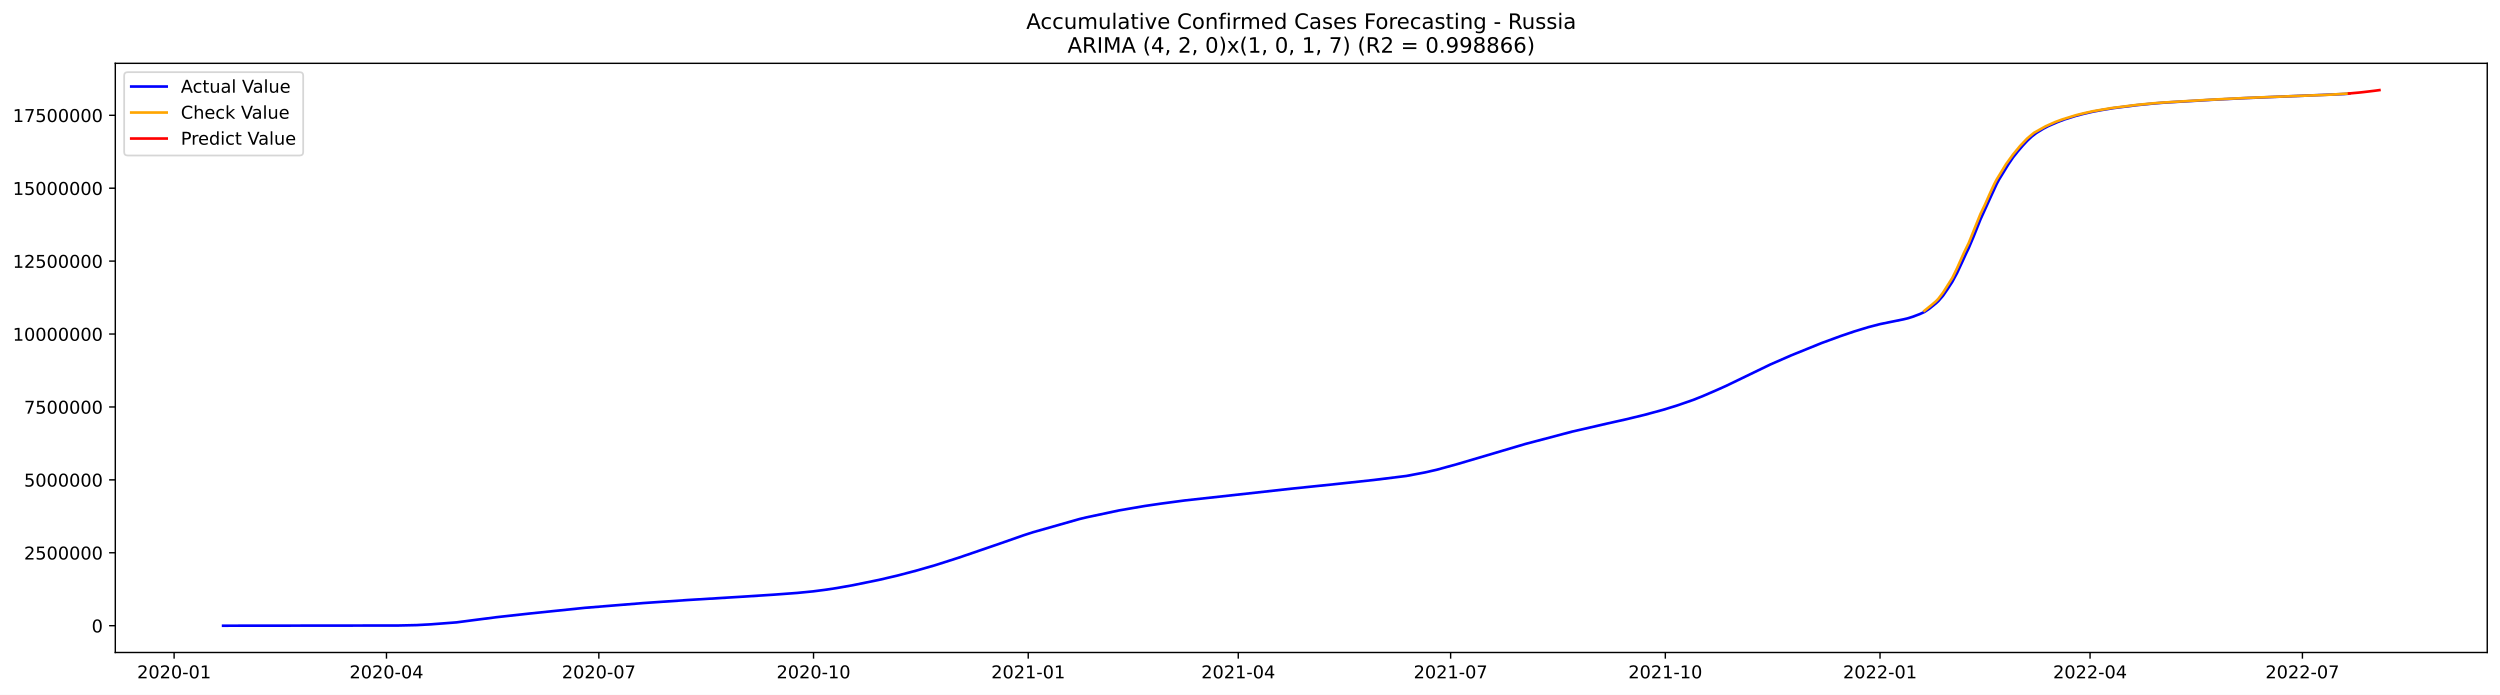
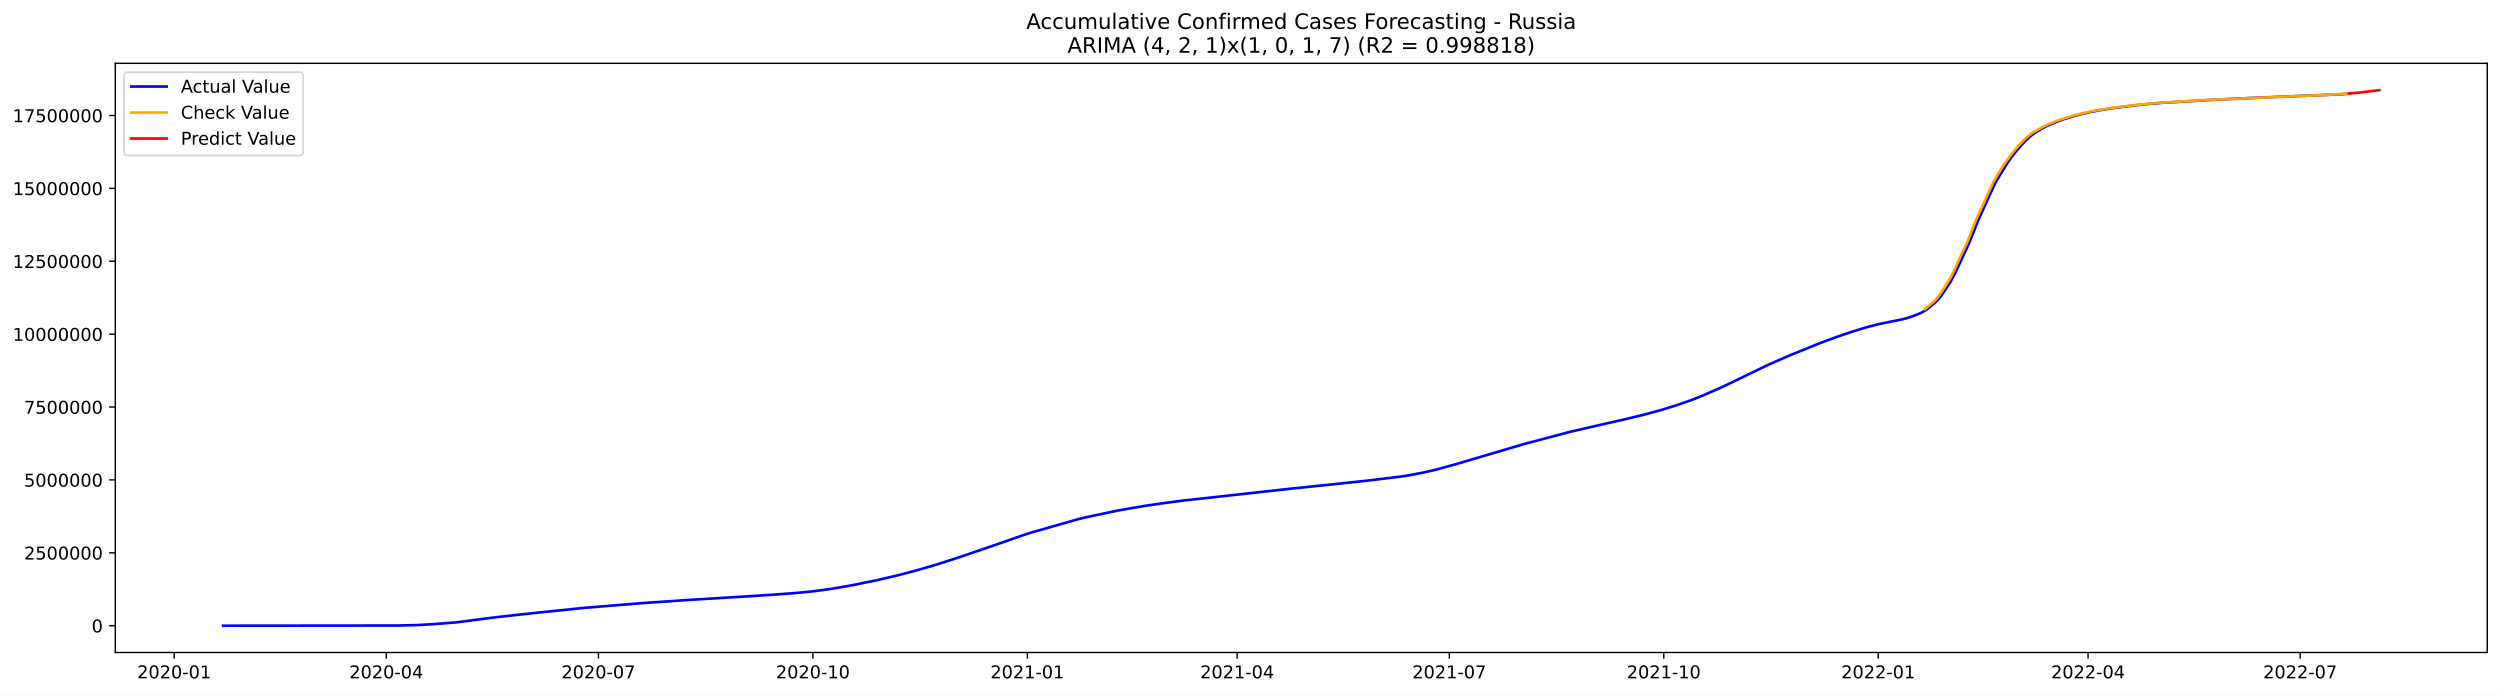
<svg xmlns="http://www.w3.org/2000/svg" xmlns:xlink="http://www.w3.org/1999/xlink" width="1411.5pt" height="392.274pt" viewBox="0 0 1411.5 392.274" version="1.1">
  <defs>
    <style type="text/css">*{stroke-linejoin: round; stroke-linecap: butt}</style>
  </defs>
  <g id="figure_1">
    <g id="patch_1">
      <path d="M 0 392.274  L 1411.5 392.274  L 1411.5 0  L 0 0  z " style="fill: #ffffff" />
    </g>
    <g id="axes_1">
      <g id="patch_2">
        <path d="M 65.1 368.396  L 1404.3 368.396  L 1404.3 35.755  L 65.1 35.755  z " style="fill: #ffffff" />
      </g>
      <g id="matplotlib.axis_1">
        <g id="xtick_1">
          <g id="line2d_1">
            <defs>
-               <path id="m49a65be662" d="M 0 0  L 0 3.5  " style="stroke: #000000; stroke-width: 0.8" />
+               <path id="m2d3c2fddb7" d="M 0 0  L 0 3.5  " style="stroke: #000000; stroke-width: 0.8" />
            </defs>
            <g>
-               <use xlink:href="#m49a65be662" x="98.303" y="368.396" style="stroke: #000000; stroke-width: 0.8" />
+               <use xlink:href="#m2d3c2fddb7" x="98.333" y="368.396" style="stroke: #000000; stroke-width: 0.8" />
            </g>
          </g>
          <g id="text_1">
-             <g transform="translate(77.4119 382.9939)scale(0.1 -0.1)">
+             <g transform="translate(77.44181 382.9939)scale(0.1 -0.1)">
              <defs>
                <path id="DejaVuSans-32" d="M 1228 531  L 3431 531  L 3431 0  L 469 0  L 469 531  Q 828 903 1448 1529  Q 2069 2156 2228 2338  Q 2531 2678 2651 2914  Q 2772 3150 2772 3378  Q 2772 3750 2511 3984  Q 2250 4219 1831 4219  Q 1534 4219 1204 4116  Q 875 4013 500 3803  L 500 4441  Q 881 4594 1212 4672  Q 1544 4750 1819 4750  Q 2544 4750 2975 4387  Q 3406 4025 3406 3419  Q 3406 3131 3298 2873  Q 3191 2616 2906 2266  Q 2828 2175 2409 1742  Q 1991 1309 1228 531  z " transform="scale(0.015625)" />
                <path id="DejaVuSans-30" d="M 2034 4250  Q 1547 4250 1301 3770  Q 1056 3291 1056 2328  Q 1056 1369 1301 889  Q 1547 409 2034 409  Q 2525 409 2770 889  Q 3016 1369 3016 2328  Q 3016 3291 2770 3770  Q 2525 4250 2034 4250  z M 2034 4750  Q 2819 4750 3233 4129  Q 3647 3509 3647 2328  Q 3647 1150 3233 529  Q 2819 -91 2034 -91  Q 1250 -91 836 529  Q 422 1150 422 2328  Q 422 3509 836 4129  Q 1250 4750 2034 4750  z " transform="scale(0.015625)" />
                <path id="DejaVuSans-2d" d="M 313 2009  L 1997 2009  L 1997 1497  L 313 1497  L 313 2009  z " transform="scale(0.015625)" />
                <path id="DejaVuSans-31" d="M 794 531  L 1825 531  L 1825 4091  L 703 3866  L 703 4441  L 1819 4666  L 2450 4666  L 2450 531  L 3481 531  L 3481 0  L 794 0  L 794 531  z " transform="scale(0.015625)" />
              </defs>
              <use xlink:href="#DejaVuSans-32" />
              <use xlink:href="#DejaVuSans-30" x="63.623" />
              <use xlink:href="#DejaVuSans-32" x="127.246" />
              <use xlink:href="#DejaVuSans-30" x="190.869" />
              <use xlink:href="#DejaVuSans-2d" x="254.492" />
              <use xlink:href="#DejaVuSans-30" x="290.576" />
              <use xlink:href="#DejaVuSans-31" x="354.199" />
            </g>
          </g>
        </g>
        <g id="xtick_2">
          <g id="line2d_2">
            <g>
-               <use xlink:href="#m49a65be662" x="218.204" y="368.396" style="stroke: #000000; stroke-width: 0.8" />
+               <use xlink:href="#m2d3c2fddb7" x="218.104" y="368.396" style="stroke: #000000; stroke-width: 0.8" />
            </g>
          </g>
          <g id="text_2">
-             <g transform="translate(197.3127 382.9939)scale(0.1 -0.1)">
+             <g transform="translate(197.213 382.9939)scale(0.1 -0.1)">
              <defs>
                <path id="DejaVuSans-34" d="M 2419 4116  L 825 1625  L 2419 1625  L 2419 4116  z M 2253 4666  L 3047 4666  L 3047 1625  L 3713 1625  L 3713 1100  L 3047 1100  L 3047 0  L 2419 0  L 2419 1100  L 313 1100  L 313 1709  L 2253 4666  z " transform="scale(0.015625)" />
              </defs>
              <use xlink:href="#DejaVuSans-32" />
              <use xlink:href="#DejaVuSans-30" x="63.623" />
              <use xlink:href="#DejaVuSans-32" x="127.246" />
              <use xlink:href="#DejaVuSans-30" x="190.869" />
              <use xlink:href="#DejaVuSans-2d" x="254.492" />
              <use xlink:href="#DejaVuSans-30" x="290.576" />
              <use xlink:href="#DejaVuSans-34" x="354.199" />
            </g>
          </g>
        </g>
        <g id="xtick_3">
          <g id="line2d_3">
            <g>
-               <use xlink:href="#m49a65be662" x="338.105" y="368.396" style="stroke: #000000; stroke-width: 0.8" />
+               <use xlink:href="#m2d3c2fddb7" x="337.876" y="368.396" style="stroke: #000000; stroke-width: 0.8" />
            </g>
          </g>
          <g id="text_3">
-             <g transform="translate(317.2136 382.9939)scale(0.1 -0.1)">
+             <g transform="translate(316.9842 382.9939)scale(0.1 -0.1)">
              <defs>
                <path id="DejaVuSans-37" d="M 525 4666  L 3525 4666  L 3525 4397  L 1831 0  L 1172 0  L 2766 4134  L 525 4134  L 525 4666  z " transform="scale(0.015625)" />
              </defs>
              <use xlink:href="#DejaVuSans-32" />
              <use xlink:href="#DejaVuSans-30" x="63.623" />
              <use xlink:href="#DejaVuSans-32" x="127.246" />
              <use xlink:href="#DejaVuSans-30" x="190.869" />
              <use xlink:href="#DejaVuSans-2d" x="254.492" />
              <use xlink:href="#DejaVuSans-30" x="290.576" />
              <use xlink:href="#DejaVuSans-37" x="354.199" />
            </g>
          </g>
        </g>
        <g id="xtick_4">
          <g id="line2d_4">
            <g>
-               <use xlink:href="#m49a65be662" x="459.323" y="368.396" style="stroke: #000000; stroke-width: 0.8" />
+               <use xlink:href="#m2d3c2fddb7" x="458.963" y="368.396" style="stroke: #000000; stroke-width: 0.8" />
            </g>
          </g>
          <g id="text_4">
-             <g transform="translate(438.432 382.9939)scale(0.1 -0.1)">
+             <g transform="translate(438.0716 382.9939)scale(0.1 -0.1)">
              <use xlink:href="#DejaVuSans-32" />
              <use xlink:href="#DejaVuSans-30" x="63.623" />
              <use xlink:href="#DejaVuSans-32" x="127.246" />
              <use xlink:href="#DejaVuSans-30" x="190.869" />
              <use xlink:href="#DejaVuSans-2d" x="254.492" />
              <use xlink:href="#DejaVuSans-31" x="290.576" />
              <use xlink:href="#DejaVuSans-30" x="354.199" />
            </g>
          </g>
        </g>
        <g id="xtick_5">
          <g id="line2d_5">
            <g>
-               <use xlink:href="#m49a65be662" x="580.542" y="368.396" style="stroke: #000000; stroke-width: 0.8" />
+               <use xlink:href="#m2d3c2fddb7" x="580.05" y="368.396" style="stroke: #000000; stroke-width: 0.8" />
            </g>
          </g>
          <g id="text_5">
-             <g transform="translate(559.6504 382.9939)scale(0.1 -0.1)">
+             <g transform="translate(559.159 382.9939)scale(0.1 -0.1)">
              <use xlink:href="#DejaVuSans-32" />
              <use xlink:href="#DejaVuSans-30" x="63.623" />
              <use xlink:href="#DejaVuSans-32" x="127.246" />
              <use xlink:href="#DejaVuSans-31" x="190.869" />
              <use xlink:href="#DejaVuSans-2d" x="254.492" />
              <use xlink:href="#DejaVuSans-30" x="290.576" />
              <use xlink:href="#DejaVuSans-31" x="354.199" />
            </g>
          </g>
        </g>
        <g id="xtick_6">
          <g id="line2d_6">
            <g>
-               <use xlink:href="#m49a65be662" x="699.125" y="368.396" style="stroke: #000000; stroke-width: 0.8" />
+               <use xlink:href="#m2d3c2fddb7" x="698.505" y="368.396" style="stroke: #000000; stroke-width: 0.8" />
            </g>
          </g>
          <g id="text_6">
-             <g transform="translate(678.2336 382.9939)scale(0.1 -0.1)">
+             <g transform="translate(677.614 382.9939)scale(0.1 -0.1)">
              <use xlink:href="#DejaVuSans-32" />
              <use xlink:href="#DejaVuSans-30" x="63.623" />
              <use xlink:href="#DejaVuSans-32" x="127.246" />
              <use xlink:href="#DejaVuSans-31" x="190.869" />
              <use xlink:href="#DejaVuSans-2d" x="254.492" />
              <use xlink:href="#DejaVuSans-30" x="290.576" />
              <use xlink:href="#DejaVuSans-34" x="354.199" />
            </g>
          </g>
        </g>
        <g id="xtick_7">
          <g id="line2d_7">
            <g>
-               <use xlink:href="#m49a65be662" x="819.026" y="368.396" style="stroke: #000000; stroke-width: 0.8" />
+               <use xlink:href="#m2d3c2fddb7" x="818.277" y="368.396" style="stroke: #000000; stroke-width: 0.8" />
            </g>
          </g>
          <g id="text_7">
-             <g transform="translate(798.1345 382.9939)scale(0.1 -0.1)">
+             <g transform="translate(797.3852 382.9939)scale(0.1 -0.1)">
              <use xlink:href="#DejaVuSans-32" />
              <use xlink:href="#DejaVuSans-30" x="63.623" />
              <use xlink:href="#DejaVuSans-32" x="127.246" />
              <use xlink:href="#DejaVuSans-31" x="190.869" />
              <use xlink:href="#DejaVuSans-2d" x="254.492" />
              <use xlink:href="#DejaVuSans-30" x="290.576" />
              <use xlink:href="#DejaVuSans-37" x="354.199" />
            </g>
          </g>
        </g>
        <g id="xtick_8">
          <g id="line2d_8">
            <g>
-               <use xlink:href="#m49a65be662" x="940.244" y="368.396" style="stroke: #000000; stroke-width: 0.8" />
+               <use xlink:href="#m2d3c2fddb7" x="939.364" y="368.396" style="stroke: #000000; stroke-width: 0.8" />
            </g>
          </g>
          <g id="text_8">
-             <g transform="translate(919.3529 382.9939)scale(0.1 -0.1)">
+             <g transform="translate(918.4726 382.9939)scale(0.1 -0.1)">
              <use xlink:href="#DejaVuSans-32" />
              <use xlink:href="#DejaVuSans-30" x="63.623" />
              <use xlink:href="#DejaVuSans-32" x="127.246" />
              <use xlink:href="#DejaVuSans-31" x="190.869" />
              <use xlink:href="#DejaVuSans-2d" x="254.492" />
              <use xlink:href="#DejaVuSans-31" x="290.576" />
              <use xlink:href="#DejaVuSans-30" x="354.199" />
            </g>
          </g>
        </g>
        <g id="xtick_9">
          <g id="line2d_9">
            <g>
-               <use xlink:href="#m49a65be662" x="1061.463" y="368.396" style="stroke: #000000; stroke-width: 0.8" />
+               <use xlink:href="#m2d3c2fddb7" x="1060.451" y="368.396" style="stroke: #000000; stroke-width: 0.8" />
            </g>
          </g>
          <g id="text_9">
-             <g transform="translate(1040.571 382.9939)scale(0.1 -0.1)">
+             <g transform="translate(1039.56 382.9939)scale(0.1 -0.1)">
              <use xlink:href="#DejaVuSans-32" />
              <use xlink:href="#DejaVuSans-30" x="63.623" />
              <use xlink:href="#DejaVuSans-32" x="127.246" />
              <use xlink:href="#DejaVuSans-32" x="190.869" />
              <use xlink:href="#DejaVuSans-2d" x="254.492" />
              <use xlink:href="#DejaVuSans-30" x="290.576" />
              <use xlink:href="#DejaVuSans-31" x="354.199" />
            </g>
          </g>
        </g>
        <g id="xtick_10">
          <g id="line2d_10">
            <g>
-               <use xlink:href="#m49a65be662" x="1180.046" y="368.396" style="stroke: #000000; stroke-width: 0.8" />
+               <use xlink:href="#m2d3c2fddb7" x="1178.906" y="368.396" style="stroke: #000000; stroke-width: 0.8" />
            </g>
          </g>
          <g id="text_10">
-             <g transform="translate(1159.155 382.9939)scale(0.1 -0.1)">
+             <g transform="translate(1158.015 382.9939)scale(0.1 -0.1)">
              <use xlink:href="#DejaVuSans-32" />
              <use xlink:href="#DejaVuSans-30" x="63.623" />
              <use xlink:href="#DejaVuSans-32" x="127.246" />
              <use xlink:href="#DejaVuSans-32" x="190.869" />
              <use xlink:href="#DejaVuSans-2d" x="254.492" />
              <use xlink:href="#DejaVuSans-30" x="290.576" />
              <use xlink:href="#DejaVuSans-34" x="354.199" />
            </g>
          </g>
        </g>
        <g id="xtick_11">
          <g id="line2d_11">
            <g>
-               <use xlink:href="#m49a65be662" x="1299.947" y="368.396" style="stroke: #000000; stroke-width: 0.8" />
+               <use xlink:href="#m2d3c2fddb7" x="1298.678" y="368.396" style="stroke: #000000; stroke-width: 0.8" />
            </g>
          </g>
          <g id="text_11">
-             <g transform="translate(1279.055 382.9939)scale(0.1 -0.1)">
+             <g transform="translate(1277.786 382.9939)scale(0.1 -0.1)">
              <use xlink:href="#DejaVuSans-32" />
              <use xlink:href="#DejaVuSans-30" x="63.623" />
              <use xlink:href="#DejaVuSans-32" x="127.246" />
              <use xlink:href="#DejaVuSans-32" x="190.869" />
              <use xlink:href="#DejaVuSans-2d" x="254.492" />
              <use xlink:href="#DejaVuSans-30" x="290.576" />
              <use xlink:href="#DejaVuSans-37" x="354.199" />
            </g>
          </g>
        </g>
      </g>
      <g id="matplotlib.axis_2">
        <g id="ytick_1">
          <g id="line2d_12">
            <defs>
-               <path id="m149167e30e" d="M 0 0  L -3.5 0  " style="stroke: #000000; stroke-width: 0.8" />
+               <path id="m2f0beda6a5" d="M 0 0  L -3.5 0  " style="stroke: #000000; stroke-width: 0.8" />
            </defs>
            <g>
-               <use xlink:href="#m149167e30e" x="65.1" y="353.276" style="stroke: #000000; stroke-width: 0.8" />
+               <use xlink:href="#m2f0beda6a5" x="65.1" y="353.276" style="stroke: #000000; stroke-width: 0.8" />
            </g>
          </g>
          <g id="text_12">
            <g transform="translate(51.7375 357.0747)scale(0.1 -0.1)">
              <use xlink:href="#DejaVuSans-30" />
            </g>
          </g>
        </g>
        <g id="ytick_2">
          <g id="line2d_13">
            <g>
-               <use xlink:href="#m149167e30e" x="65.1" y="312.105" style="stroke: #000000; stroke-width: 0.8" />
+               <use xlink:href="#m2f0beda6a5" x="65.1" y="312.121" style="stroke: #000000; stroke-width: 0.8" />
            </g>
          </g>
          <g id="text_13">
-             <g transform="translate(13.5625 315.9047)scale(0.1 -0.1)">
+             <g transform="translate(13.5625 315.9206)scale(0.1 -0.1)">
              <defs>
                <path id="DejaVuSans-35" d="M 691 4666  L 3169 4666  L 3169 4134  L 1269 4134  L 1269 2991  Q 1406 3038 1543 3061  Q 1681 3084 1819 3084  Q 2600 3084 3056 2656  Q 3513 2228 3513 1497  Q 3513 744 3044 326  Q 2575 -91 1722 -91  Q 1428 -91 1123 -41  Q 819 9 494 109  L 494 744  Q 775 591 1075 516  Q 1375 441 1709 441  Q 2250 441 2565 725  Q 2881 1009 2881 1497  Q 2881 1984 2565 2268  Q 2250 2553 1709 2553  Q 1456 2553 1204 2497  Q 953 2441 691 2322  L 691 4666  z " transform="scale(0.015625)" />
              </defs>
              <use xlink:href="#DejaVuSans-32" />
              <use xlink:href="#DejaVuSans-35" x="63.623" />
              <use xlink:href="#DejaVuSans-30" x="127.246" />
              <use xlink:href="#DejaVuSans-30" x="190.869" />
              <use xlink:href="#DejaVuSans-30" x="254.492" />
              <use xlink:href="#DejaVuSans-30" x="318.115" />
              <use xlink:href="#DejaVuSans-30" x="381.738" />
            </g>
          </g>
        </g>
        <g id="ytick_3">
          <g id="line2d_14">
            <g>
-               <use xlink:href="#m149167e30e" x="65.1" y="270.935" style="stroke: #000000; stroke-width: 0.8" />
+               <use xlink:href="#m2f0beda6a5" x="65.1" y="270.967" style="stroke: #000000; stroke-width: 0.8" />
            </g>
          </g>
          <g id="text_14">
-             <g transform="translate(13.5625 274.7347)scale(0.1 -0.1)">
+             <g transform="translate(13.5625 274.7665)scale(0.1 -0.1)">
              <use xlink:href="#DejaVuSans-35" />
              <use xlink:href="#DejaVuSans-30" x="63.623" />
              <use xlink:href="#DejaVuSans-30" x="127.246" />
              <use xlink:href="#DejaVuSans-30" x="190.869" />
              <use xlink:href="#DejaVuSans-30" x="254.492" />
              <use xlink:href="#DejaVuSans-30" x="318.115" />
              <use xlink:href="#DejaVuSans-30" x="381.738" />
            </g>
          </g>
        </g>
        <g id="ytick_4">
          <g id="line2d_15">
            <g>
-               <use xlink:href="#m149167e30e" x="65.1" y="229.765" style="stroke: #000000; stroke-width: 0.8" />
+               <use xlink:href="#m2f0beda6a5" x="65.1" y="229.813" style="stroke: #000000; stroke-width: 0.8" />
            </g>
          </g>
          <g id="text_15">
-             <g transform="translate(13.5625 233.5647)scale(0.1 -0.1)">
+             <g transform="translate(13.5625 233.6124)scale(0.1 -0.1)">
              <use xlink:href="#DejaVuSans-37" />
              <use xlink:href="#DejaVuSans-35" x="63.623" />
              <use xlink:href="#DejaVuSans-30" x="127.246" />
              <use xlink:href="#DejaVuSans-30" x="190.869" />
              <use xlink:href="#DejaVuSans-30" x="254.492" />
              <use xlink:href="#DejaVuSans-30" x="318.115" />
              <use xlink:href="#DejaVuSans-30" x="381.738" />
            </g>
          </g>
        </g>
        <g id="ytick_5">
          <g id="line2d_16">
            <g>
-               <use xlink:href="#m149167e30e" x="65.1" y="188.595" style="stroke: #000000; stroke-width: 0.8" />
+               <use xlink:href="#m2f0beda6a5" x="65.1" y="188.659" style="stroke: #000000; stroke-width: 0.8" />
            </g>
          </g>
          <g id="text_16">
-             <g transform="translate(7.2 192.3946)scale(0.1 -0.1)">
+             <g transform="translate(7.2 192.4584)scale(0.1 -0.1)">
              <use xlink:href="#DejaVuSans-31" />
              <use xlink:href="#DejaVuSans-30" x="63.623" />
              <use xlink:href="#DejaVuSans-30" x="127.246" />
              <use xlink:href="#DejaVuSans-30" x="190.869" />
              <use xlink:href="#DejaVuSans-30" x="254.492" />
              <use xlink:href="#DejaVuSans-30" x="318.115" />
              <use xlink:href="#DejaVuSans-30" x="381.738" />
              <use xlink:href="#DejaVuSans-30" x="445.361" />
            </g>
          </g>
        </g>
        <g id="ytick_6">
          <g id="line2d_17">
            <g>
-               <use xlink:href="#m149167e30e" x="65.1" y="147.425" style="stroke: #000000; stroke-width: 0.8" />
+               <use xlink:href="#m2f0beda6a5" x="65.1" y="147.505" style="stroke: #000000; stroke-width: 0.8" />
            </g>
          </g>
          <g id="text_17">
-             <g transform="translate(7.2 151.2246)scale(0.1 -0.1)">
+             <g transform="translate(7.2 151.3043)scale(0.1 -0.1)">
              <use xlink:href="#DejaVuSans-31" />
              <use xlink:href="#DejaVuSans-32" x="63.623" />
              <use xlink:href="#DejaVuSans-35" x="127.246" />
              <use xlink:href="#DejaVuSans-30" x="190.869" />
              <use xlink:href="#DejaVuSans-30" x="254.492" />
              <use xlink:href="#DejaVuSans-30" x="318.115" />
              <use xlink:href="#DejaVuSans-30" x="381.738" />
              <use xlink:href="#DejaVuSans-30" x="445.361" />
            </g>
          </g>
        </g>
        <g id="ytick_7">
          <g id="line2d_18">
            <g>
-               <use xlink:href="#m149167e30e" x="65.1" y="106.255" style="stroke: #000000; stroke-width: 0.8" />
+               <use xlink:href="#m2f0beda6a5" x="65.1" y="106.351" style="stroke: #000000; stroke-width: 0.8" />
            </g>
          </g>
          <g id="text_18">
-             <g transform="translate(7.2 110.0546)scale(0.1 -0.1)">
+             <g transform="translate(7.2 110.1502)scale(0.1 -0.1)">
              <use xlink:href="#DejaVuSans-31" />
              <use xlink:href="#DejaVuSans-35" x="63.623" />
              <use xlink:href="#DejaVuSans-30" x="127.246" />
              <use xlink:href="#DejaVuSans-30" x="190.869" />
              <use xlink:href="#DejaVuSans-30" x="254.492" />
              <use xlink:href="#DejaVuSans-30" x="318.115" />
              <use xlink:href="#DejaVuSans-30" x="381.738" />
              <use xlink:href="#DejaVuSans-30" x="445.361" />
            </g>
          </g>
        </g>
        <g id="ytick_8">
          <g id="line2d_19">
            <g>
-               <use xlink:href="#m149167e30e" x="65.1" y="65.085" style="stroke: #000000; stroke-width: 0.8" />
+               <use xlink:href="#m2f0beda6a5" x="65.1" y="65.197" style="stroke: #000000; stroke-width: 0.8" />
            </g>
          </g>
          <g id="text_19">
-             <g transform="translate(7.2 68.88458)scale(0.1 -0.1)">
+             <g transform="translate(7.2 68.99608)scale(0.1 -0.1)">
              <use xlink:href="#DejaVuSans-31" />
              <use xlink:href="#DejaVuSans-37" x="63.623" />
              <use xlink:href="#DejaVuSans-35" x="127.246" />
              <use xlink:href="#DejaVuSans-30" x="190.869" />
              <use xlink:href="#DejaVuSans-30" x="254.492" />
              <use xlink:href="#DejaVuSans-30" x="318.115" />
              <use xlink:href="#DejaVuSans-30" x="381.738" />
              <use xlink:href="#DejaVuSans-30" x="445.361" />
            </g>
          </g>
        </g>
      </g>
      <g id="line2d_20">
-         <path d="M 125.973 353.276  L 224.792 353.171  L 235.333 352.928  L 243.238 352.5  L 257.732 351.391  L 266.955 350.182  L 280.131 348.489  L 299.895 346.306  L 330.199 343.178  L 363.139 340.493  L 388.173 338.774  L 418.478 336.933  L 436.924 335.746  L 450.1 334.766  L 459.323 333.849  L 465.911 332.999  L 472.499 332.004  L 481.722 330.371  L 496.216 327.413  L 506.757 324.949  L 517.297 322.187  L 527.838 319.156  L 541.014 314.953  L 558.143 309.094  L 563.413 307.287  L 577.907 302.224  L 583.177 300.516  L 609.529 293.028  L 613.482 292.077  L 631.928 288.161  L 646.421 285.667  L 655.645 284.321  L 668.82 282.566  L 729.43 275.876  L 753.146 273.421  L 775.545 271.008  L 793.992 268.73  L 804.532 266.733  L 811.12 265.237  L 822.979 261.973  L 861.189 250.672  L 887.541 243.706  L 907.304 239.154  L 917.845 236.8  L 928.386 234.252  L 938.927 231.394  L 946.832 228.959  L 956.055 225.765  L 961.326 223.664  L 969.231 220.242  L 974.502 217.892  L 999.536 205.786  L 1011.394 200.602  L 1028.523 193.661  L 1039.064 189.795  L 1046.969 187.114  L 1054.875 184.704  L 1061.463 182.996  L 1066.733 181.915  L 1074.639 180.31  L 1077.274 179.672  L 1079.909 178.839  L 1083.862 177.351  L 1086.497 176.164  L 1089.132 174.42  L 1093.085 171.218  L 1094.402 169.998  L 1097.038 166.945  L 1099.673 163.114  L 1102.308 159.034  L 1104.943 154.166  L 1107.578 148.518  L 1110.214 142.768  L 1111.531 140.066  L 1114.166 133.856  L 1118.119 123.976  L 1124.707 109.509  L 1127.342 103.822  L 1128.66 101.354  L 1133.93 92.758  L 1136.565 88.868  L 1139.201 85.544  L 1141.836 82.446  L 1144.471 79.585  L 1147.106 77.102  L 1149.741 75.071  L 1153.694 72.649  L 1156.329 71.264  L 1161.6 68.958  L 1165.552 67.456  L 1172.14 65.385  L 1176.093 64.354  L 1181.364 63.117  L 1186.634 62.133  L 1193.222 61.043  L 1206.398 59.374  L 1215.621 58.46  L 1222.209 57.911  L 1249.878 56.284  L 1267.007 55.414  L 1323.663 53.076  L 1326.299 52.88  L 1326.299 52.88  " clip-path="url(#p5e684da35f)" style="fill: none; stroke: #0000ff; stroke-width: 1.5; stroke-linecap: square" />
+         <path d="M 125.973 353.276  L 224.685 353.171  L 235.215 352.928  L 243.112 352.5  L 257.589 351.392  L 266.803 350.183  L 279.964 348.49  L 299.707 346.309  L 329.979 343.182  L 362.883 340.498  L 387.89 338.78  L 418.162 336.939  L 436.588 335.753  L 449.75 334.773  L 458.963 333.857  L 465.544 333.007  L 472.125 332.012  L 481.338 330.38  L 495.816 327.423  L 506.345 324.96  L 516.874 322.199  L 527.404 319.169  L 540.565 314.968  L 557.676 309.111  L 562.94 307.304  L 577.418 302.244  L 582.683 300.537  L 609.006 293.051  L 612.955 292.1  L 631.381 288.187  L 645.859 285.694  L 655.072 284.348  L 668.234 282.593  L 728.777 275.906  L 752.468 273.452  L 774.843 271.04  L 793.269 268.762  L 803.799 266.766  L 810.38 265.272  L 822.225 262.009  L 860.394 250.712  L 886.717 243.748  L 906.46 239.199  L 916.989 236.845  L 927.518 234.298  L 938.048 231.441  L 945.945 229.008  L 955.158 225.815  L 960.423 223.714  L 968.32 220.293  L 973.584 217.945  L 998.591 205.843  L 1010.437 200.662  L 1027.547 193.723  L 1038.077 189.858  L 1045.974 187.178  L 1053.871 184.769  L 1060.451 183.062  L 1065.716 181.981  L 1073.613 180.377  L 1076.245 179.739  L 1078.878 178.907  L 1082.826 177.419  L 1085.459 176.232  L 1088.091 174.489  L 1092.039 171.288  L 1093.356 170.069  L 1095.988 167.017  L 1098.62 163.188  L 1101.253 159.11  L 1103.885 154.243  L 1106.517 148.597  L 1109.15 142.85  L 1110.466 140.149  L 1113.098 133.941  L 1117.047 124.064  L 1123.627 109.603  L 1126.26 103.919  L 1127.576 101.452  L 1132.841 92.859  L 1135.473 88.97  L 1138.105 85.647  L 1140.738 82.551  L 1143.37 79.691  L 1146.002 77.209  L 1148.635 75.179  L 1152.583 72.757  L 1155.215 71.373  L 1160.48 69.068  L 1164.429 67.567  L 1171.009 65.496  L 1174.958 64.466  L 1180.223 63.229  L 1185.487 62.245  L 1192.068 61.156  L 1205.23 59.488  L 1214.443 58.574  L 1221.024 58.025  L 1248.663 56.399  L 1265.773 55.53  L 1322.369 53.192  L 1326.317 52.887  L 1326.317 52.887  " clip-path="url(#p28d6105ee3)" style="fill: none; stroke: #0000ff; stroke-width: 1.5; stroke-linecap: square" />
      </g>
      <g id="line2d_21">
-         <path d="M 1086.497 175.479  L 1090.45 172.289  L 1093.085 170.054  L 1094.402 168.684  L 1097.038 165.206  L 1102.308 156.879  L 1104.943 151.467  L 1108.896 142.612  L 1111.531 137.228  L 1118.119 120.909  L 1120.754 115.464  L 1123.389 109.482  L 1126.025 103.791  L 1127.342 101.292  L 1132.613 92.671  L 1136.565 87.219  L 1140.518 82.43  L 1144.471 78.261  L 1147.106 76.029  L 1148.424 74.952  L 1155.012 71.273  L 1160.282 68.921  L 1164.235 67.457  L 1172.14 65.02  L 1176.093 64.033  L 1181.364 62.836  L 1191.904 61.039  L 1206.398 59.229  L 1215.621 58.333  L 1222.209 57.818  L 1234.067 57.12  L 1247.243 56.343  L 1260.419 55.663  L 1274.913 55.018  L 1314.44 53.522  L 1326.299 52.769  L 1326.299 52.769  " clip-path="url(#p5e684da35f)" style="fill: none; stroke: #ffa500; stroke-width: 1.5; stroke-linecap: square" />
+         <path d="M 1086.775 174.528  L 1090.723 171.289  L 1092.039 170.135  L 1093.356 168.746  L 1095.988 165.27  L 1101.253 156.93  L 1103.885 151.538  L 1107.833 142.719  L 1110.466 137.33  L 1115.73 123.975  L 1117.047 120.996  L 1119.679 115.541  L 1122.311 109.579  L 1124.944 103.884  L 1126.26 101.411  L 1130.208 94.849  L 1131.524 92.779  L 1135.473 87.321  L 1139.421 82.546  L 1143.37 78.359  L 1146.002 76.123  L 1147.318 75.076  L 1152.583 72.094  L 1153.899 71.367  L 1160.48 68.523  L 1163.112 67.574  L 1169.693 65.491  L 1174.958 64.147  L 1180.223 62.949  L 1190.752 61.153  L 1203.914 59.489  L 1211.811 58.703  L 1219.708 58.021  L 1232.869 57.234  L 1246.031 56.46  L 1293.413 54.41  L 1313.155 53.638  L 1326.317 52.774  L 1326.317 52.774  " clip-path="url(#p28d6105ee3)" style="fill: none; stroke: #ffa500; stroke-width: 1.5; stroke-linecap: square" />
      </g>
      <g id="line2d_22">
-         <path d="M 1326.299 52.769  L 1327.616 52.652  L 1328.934 52.533  L 1330.251 52.413  L 1331.569 52.296  L 1332.887 52.16  L 1334.204 52.014  L 1335.522 51.862  L 1336.839 51.705  L 1338.157 51.546  L 1339.474 51.386  L 1340.792 51.227  L 1342.11 51.055  L 1343.427 50.876  " clip-path="url(#p5e684da35f)" style="fill: none; stroke: #ff0000; stroke-width: 1.5; stroke-linecap: square" />
+         <path d="M 1326.317 52.774  L 1327.633 52.656  L 1328.949 52.54  L 1330.266 52.426  L 1331.582 52.293  L 1332.898 52.15  L 1334.214 52.003  L 1335.53 51.852  L 1336.846 51.698  L 1338.163 51.544  L 1339.479 51.391  L 1340.795 51.225  L 1342.111 51.051  L 1343.427 50.876  " clip-path="url(#p28d6105ee3)" style="fill: none; stroke: #ff0000; stroke-width: 1.5; stroke-linecap: square" />
      </g>
      <g id="patch_3">
        <path d="M 65.1 368.396  L 65.1 35.755  " style="fill: none; stroke: #000000; stroke-width: 0.8; stroke-linejoin: miter; stroke-linecap: square" />
      </g>
      <g id="patch_4">
        <path d="M 1404.3 368.396  L 1404.3 35.755  " style="fill: none; stroke: #000000; stroke-width: 0.8; stroke-linejoin: miter; stroke-linecap: square" />
      </g>
      <g id="patch_5">
        <path d="M 65.1 368.396  L 1404.3 368.396  " style="fill: none; stroke: #000000; stroke-width: 0.8; stroke-linejoin: miter; stroke-linecap: square" />
      </g>
      <g id="patch_6">
        <path d="M 65.1 35.755  L 1404.3 35.755  " style="fill: none; stroke: #000000; stroke-width: 0.8; stroke-linejoin: miter; stroke-linecap: square" />
      </g>
      <g id="text_20">
        <g transform="translate(579.4322 16.31812)scale(0.12 -0.12)">
          <defs>
            <path id="DejaVuSans-41" d="M 2188 4044  L 1331 1722  L 3047 1722  L 2188 4044  z M 1831 4666  L 2547 4666  L 4325 0  L 3669 0  L 3244 1197  L 1141 1197  L 716 0  L 50 0  L 1831 4666  z " transform="scale(0.015625)" />
            <path id="DejaVuSans-63" d="M 3122 3366  L 3122 2828  Q 2878 2963 2633 3030  Q 2388 3097 2138 3097  Q 1578 3097 1268 2742  Q 959 2388 959 1747  Q 959 1106 1268 751  Q 1578 397 2138 397  Q 2388 397 2633 464  Q 2878 531 3122 666  L 3122 134  Q 2881 22 2623 -34  Q 2366 -91 2075 -91  Q 1284 -91 818 406  Q 353 903 353 1747  Q 353 2603 823 3093  Q 1294 3584 2113 3584  Q 2378 3584 2631 3529  Q 2884 3475 3122 3366  z " transform="scale(0.015625)" />
            <path id="DejaVuSans-75" d="M 544 1381  L 544 3500  L 1119 3500  L 1119 1403  Q 1119 906 1312 657  Q 1506 409 1894 409  Q 2359 409 2629 706  Q 2900 1003 2900 1516  L 2900 3500  L 3475 3500  L 3475 0  L 2900 0  L 2900 538  Q 2691 219 2414 64  Q 2138 -91 1772 -91  Q 1169 -91 856 284  Q 544 659 544 1381  z M 1991 3584  L 1991 3584  z " transform="scale(0.015625)" />
            <path id="DejaVuSans-6d" d="M 3328 2828  Q 3544 3216 3844 3400  Q 4144 3584 4550 3584  Q 5097 3584 5394 3201  Q 5691 2819 5691 2113  L 5691 0  L 5113 0  L 5113 2094  Q 5113 2597 4934 2840  Q 4756 3084 4391 3084  Q 3944 3084 3684 2787  Q 3425 2491 3425 1978  L 3425 0  L 2847 0  L 2847 2094  Q 2847 2600 2669 2842  Q 2491 3084 2119 3084  Q 1678 3084 1418 2786  Q 1159 2488 1159 1978  L 1159 0  L 581 0  L 581 3500  L 1159 3500  L 1159 2956  Q 1356 3278 1631 3431  Q 1906 3584 2284 3584  Q 2666 3584 2933 3390  Q 3200 3197 3328 2828  z " transform="scale(0.015625)" />
            <path id="DejaVuSans-6c" d="M 603 4863  L 1178 4863  L 1178 0  L 603 0  L 603 4863  z " transform="scale(0.015625)" />
            <path id="DejaVuSans-61" d="M 2194 1759  Q 1497 1759 1228 1600  Q 959 1441 959 1056  Q 959 750 1161 570  Q 1363 391 1709 391  Q 2188 391 2477 730  Q 2766 1069 2766 1631  L 2766 1759  L 2194 1759  z M 3341 1997  L 3341 0  L 2766 0  L 2766 531  Q 2569 213 2275 61  Q 1981 -91 1556 -91  Q 1019 -91 701 211  Q 384 513 384 1019  Q 384 1609 779 1909  Q 1175 2209 1959 2209  L 2766 2209  L 2766 2266  Q 2766 2663 2505 2880  Q 2244 3097 1772 3097  Q 1472 3097 1187 3025  Q 903 2953 641 2809  L 641 3341  Q 956 3463 1253 3523  Q 1550 3584 1831 3584  Q 2591 3584 2966 3190  Q 3341 2797 3341 1997  z " transform="scale(0.015625)" />
            <path id="DejaVuSans-74" d="M 1172 4494  L 1172 3500  L 2356 3500  L 2356 3053  L 1172 3053  L 1172 1153  Q 1172 725 1289 603  Q 1406 481 1766 481  L 2356 481  L 2356 0  L 1766 0  Q 1100 0 847 248  Q 594 497 594 1153  L 594 3053  L 172 3053  L 172 3500  L 594 3500  L 594 4494  L 1172 4494  z " transform="scale(0.015625)" />
            <path id="DejaVuSans-69" d="M 603 3500  L 1178 3500  L 1178 0  L 603 0  L 603 3500  z M 603 4863  L 1178 4863  L 1178 4134  L 603 4134  L 603 4863  z " transform="scale(0.015625)" />
            <path id="DejaVuSans-76" d="M 191 3500  L 800 3500  L 1894 563  L 2988 3500  L 3597 3500  L 2284 0  L 1503 0  L 191 3500  z " transform="scale(0.015625)" />
            <path id="DejaVuSans-65" d="M 3597 1894  L 3597 1613  L 953 1613  Q 991 1019 1311 708  Q 1631 397 2203 397  Q 2534 397 2845 478  Q 3156 559 3463 722  L 3463 178  Q 3153 47 2828 -22  Q 2503 -91 2169 -91  Q 1331 -91 842 396  Q 353 884 353 1716  Q 353 2575 817 3079  Q 1281 3584 2069 3584  Q 2775 3584 3186 3129  Q 3597 2675 3597 1894  z M 3022 2063  Q 3016 2534 2758 2815  Q 2500 3097 2075 3097  Q 1594 3097 1305 2825  Q 1016 2553 972 2059  L 3022 2063  z " transform="scale(0.015625)" />
            <path id="DejaVuSans-20" transform="scale(0.015625)" />
            <path id="DejaVuSans-43" d="M 4122 4306  L 4122 3641  Q 3803 3938 3442 4084  Q 3081 4231 2675 4231  Q 1875 4231 1450 3742  Q 1025 3253 1025 2328  Q 1025 1406 1450 917  Q 1875 428 2675 428  Q 3081 428 3442 575  Q 3803 722 4122 1019  L 4122 359  Q 3791 134 3420 21  Q 3050 -91 2638 -91  Q 1578 -91 968 557  Q 359 1206 359 2328  Q 359 3453 968 4101  Q 1578 4750 2638 4750  Q 3056 4750 3426 4639  Q 3797 4528 4122 4306  z " transform="scale(0.015625)" />
            <path id="DejaVuSans-6f" d="M 1959 3097  Q 1497 3097 1228 2736  Q 959 2375 959 1747  Q 959 1119 1226 758  Q 1494 397 1959 397  Q 2419 397 2687 759  Q 2956 1122 2956 1747  Q 2956 2369 2687 2733  Q 2419 3097 1959 3097  z M 1959 3584  Q 2709 3584 3137 3096  Q 3566 2609 3566 1747  Q 3566 888 3137 398  Q 2709 -91 1959 -91  Q 1206 -91 779 398  Q 353 888 353 1747  Q 353 2609 779 3096  Q 1206 3584 1959 3584  z " transform="scale(0.015625)" />
            <path id="DejaVuSans-6e" d="M 3513 2113  L 3513 0  L 2938 0  L 2938 2094  Q 2938 2591 2744 2837  Q 2550 3084 2163 3084  Q 1697 3084 1428 2787  Q 1159 2491 1159 1978  L 1159 0  L 581 0  L 581 3500  L 1159 3500  L 1159 2956  Q 1366 3272 1645 3428  Q 1925 3584 2291 3584  Q 2894 3584 3203 3211  Q 3513 2838 3513 2113  z " transform="scale(0.015625)" />
            <path id="DejaVuSans-66" d="M 2375 4863  L 2375 4384  L 1825 4384  Q 1516 4384 1395 4259  Q 1275 4134 1275 3809  L 1275 3500  L 2222 3500  L 2222 3053  L 1275 3053  L 1275 0  L 697 0  L 697 3053  L 147 3053  L 147 3500  L 697 3500  L 697 3744  Q 697 4328 969 4595  Q 1241 4863 1831 4863  L 2375 4863  z " transform="scale(0.015625)" />
            <path id="DejaVuSans-72" d="M 2631 2963  Q 2534 3019 2420 3045  Q 2306 3072 2169 3072  Q 1681 3072 1420 2755  Q 1159 2438 1159 1844  L 1159 0  L 581 0  L 581 3500  L 1159 3500  L 1159 2956  Q 1341 3275 1631 3429  Q 1922 3584 2338 3584  Q 2397 3584 2469 3576  Q 2541 3569 2628 3553  L 2631 2963  z " transform="scale(0.015625)" />
            <path id="DejaVuSans-64" d="M 2906 2969  L 2906 4863  L 3481 4863  L 3481 0  L 2906 0  L 2906 525  Q 2725 213 2448 61  Q 2172 -91 1784 -91  Q 1150 -91 751 415  Q 353 922 353 1747  Q 353 2572 751 3078  Q 1150 3584 1784 3584  Q 2172 3584 2448 3432  Q 2725 3281 2906 2969  z M 947 1747  Q 947 1113 1208 752  Q 1469 391 1925 391  Q 2381 391 2643 752  Q 2906 1113 2906 1747  Q 2906 2381 2643 2742  Q 2381 3103 1925 3103  Q 1469 3103 1208 2742  Q 947 2381 947 1747  z " transform="scale(0.015625)" />
            <path id="DejaVuSans-73" d="M 2834 3397  L 2834 2853  Q 2591 2978 2328 3040  Q 2066 3103 1784 3103  Q 1356 3103 1142 2972  Q 928 2841 928 2578  Q 928 2378 1081 2264  Q 1234 2150 1697 2047  L 1894 2003  Q 2506 1872 2764 1633  Q 3022 1394 3022 966  Q 3022 478 2636 193  Q 2250 -91 1575 -91  Q 1294 -91 989 -36  Q 684 19 347 128  L 347 722  Q 666 556 975 473  Q 1284 391 1588 391  Q 1994 391 2212 530  Q 2431 669 2431 922  Q 2431 1156 2273 1281  Q 2116 1406 1581 1522  L 1381 1569  Q 847 1681 609 1914  Q 372 2147 372 2553  Q 372 3047 722 3315  Q 1072 3584 1716 3584  Q 2034 3584 2315 3537  Q 2597 3491 2834 3397  z " transform="scale(0.015625)" />
            <path id="DejaVuSans-46" d="M 628 4666  L 3309 4666  L 3309 4134  L 1259 4134  L 1259 2759  L 3109 2759  L 3109 2228  L 1259 2228  L 1259 0  L 628 0  L 628 4666  z " transform="scale(0.015625)" />
            <path id="DejaVuSans-67" d="M 2906 1791  Q 2906 2416 2648 2759  Q 2391 3103 1925 3103  Q 1463 3103 1205 2759  Q 947 2416 947 1791  Q 947 1169 1205 825  Q 1463 481 1925 481  Q 2391 481 2648 825  Q 2906 1169 2906 1791  z M 3481 434  Q 3481 -459 3084 -895  Q 2688 -1331 1869 -1331  Q 1566 -1331 1297 -1286  Q 1028 -1241 775 -1147  L 775 -588  Q 1028 -725 1275 -790  Q 1522 -856 1778 -856  Q 2344 -856 2625 -561  Q 2906 -266 2906 331  L 2906 616  Q 2728 306 2450 153  Q 2172 0 1784 0  Q 1141 0 747 490  Q 353 981 353 1791  Q 353 2603 747 3093  Q 1141 3584 1784 3584  Q 2172 3584 2450 3431  Q 2728 3278 2906 2969  L 2906 3500  L 3481 3500  L 3481 434  z " transform="scale(0.015625)" />
            <path id="DejaVuSans-52" d="M 2841 2188  Q 3044 2119 3236 1894  Q 3428 1669 3622 1275  L 4263 0  L 3584 0  L 2988 1197  Q 2756 1666 2539 1819  Q 2322 1972 1947 1972  L 1259 1972  L 1259 0  L 628 0  L 628 4666  L 2053 4666  Q 2853 4666 3247 4331  Q 3641 3997 3641 3322  Q 3641 2881 3436 2590  Q 3231 2300 2841 2188  z M 1259 4147  L 1259 2491  L 2053 2491  Q 2509 2491 2742 2702  Q 2975 2913 2975 3322  Q 2975 3731 2742 3939  Q 2509 4147 2053 4147  L 1259 4147  z " transform="scale(0.015625)" />
          </defs>
          <use xlink:href="#DejaVuSans-41" />
          <use xlink:href="#DejaVuSans-63" x="66.658" />
          <use xlink:href="#DejaVuSans-63" x="121.639" />
          <use xlink:href="#DejaVuSans-75" x="176.619" />
          <use xlink:href="#DejaVuSans-6d" x="239.998" />
          <use xlink:href="#DejaVuSans-75" x="337.41" />
          <use xlink:href="#DejaVuSans-6c" x="400.789" />
          <use xlink:href="#DejaVuSans-61" x="428.572" />
          <use xlink:href="#DejaVuSans-74" x="489.852" />
          <use xlink:href="#DejaVuSans-69" x="529.061" />
          <use xlink:href="#DejaVuSans-76" x="556.844" />
          <use xlink:href="#DejaVuSans-65" x="616.023" />
          <use xlink:href="#DejaVuSans-20" x="677.547" />
          <use xlink:href="#DejaVuSans-43" x="709.334" />
          <use xlink:href="#DejaVuSans-6f" x="779.158" />
          <use xlink:href="#DejaVuSans-6e" x="840.34" />
          <use xlink:href="#DejaVuSans-66" x="903.719" />
          <use xlink:href="#DejaVuSans-69" x="938.924" />
          <use xlink:href="#DejaVuSans-72" x="966.707" />
          <use xlink:href="#DejaVuSans-6d" x="1006.07" />
          <use xlink:href="#DejaVuSans-65" x="1103.482" />
          <use xlink:href="#DejaVuSans-64" x="1165.006" />
          <use xlink:href="#DejaVuSans-20" x="1228.482" />
          <use xlink:href="#DejaVuSans-43" x="1260.27" />
          <use xlink:href="#DejaVuSans-61" x="1330.094" />
          <use xlink:href="#DejaVuSans-73" x="1391.373" />
          <use xlink:href="#DejaVuSans-65" x="1443.473" />
          <use xlink:href="#DejaVuSans-73" x="1504.996" />
          <use xlink:href="#DejaVuSans-20" x="1557.096" />
          <use xlink:href="#DejaVuSans-46" x="1588.883" />
          <use xlink:href="#DejaVuSans-6f" x="1642.777" />
          <use xlink:href="#DejaVuSans-72" x="1703.959" />
          <use xlink:href="#DejaVuSans-65" x="1742.822" />
          <use xlink:href="#DejaVuSans-63" x="1804.346" />
          <use xlink:href="#DejaVuSans-61" x="1859.326" />
          <use xlink:href="#DejaVuSans-73" x="1920.605" />
          <use xlink:href="#DejaVuSans-74" x="1972.705" />
          <use xlink:href="#DejaVuSans-69" x="2011.914" />
          <use xlink:href="#DejaVuSans-6e" x="2039.697" />
          <use xlink:href="#DejaVuSans-67" x="2103.076" />
          <use xlink:href="#DejaVuSans-20" x="2166.553" />
          <use xlink:href="#DejaVuSans-2d" x="2198.34" />
          <use xlink:href="#DejaVuSans-20" x="2234.424" />
          <use xlink:href="#DejaVuSans-52" x="2266.211" />
          <use xlink:href="#DejaVuSans-75" x="2331.193" />
          <use xlink:href="#DejaVuSans-73" x="2394.572" />
          <use xlink:href="#DejaVuSans-73" x="2446.672" />
          <use xlink:href="#DejaVuSans-69" x="2498.771" />
          <use xlink:href="#DejaVuSans-61" x="2526.555" />
        </g>
        <g transform="translate(602.7159 29.7555)scale(0.12 -0.12)">
          <defs>
            <path id="DejaVuSans-49" d="M 628 4666  L 1259 4666  L 1259 0  L 628 0  L 628 4666  z " transform="scale(0.015625)" />
            <path id="DejaVuSans-4d" d="M 628 4666  L 1569 4666  L 2759 1491  L 3956 4666  L 4897 4666  L 4897 0  L 4281 0  L 4281 4097  L 3078 897  L 2444 897  L 1241 4097  L 1241 0  L 628 0  L 628 4666  z " transform="scale(0.015625)" />
            <path id="DejaVuSans-28" d="M 1984 4856  Q 1566 4138 1362 3434  Q 1159 2731 1159 2009  Q 1159 1288 1364 580  Q 1569 -128 1984 -844  L 1484 -844  Q 1016 -109 783 600  Q 550 1309 550 2009  Q 550 2706 781 3412  Q 1013 4119 1484 4856  L 1984 4856  z " transform="scale(0.015625)" />
            <path id="DejaVuSans-2c" d="M 750 794  L 1409 794  L 1409 256  L 897 -744  L 494 -744  L 750 256  L 750 794  z " transform="scale(0.015625)" />
            <path id="DejaVuSans-29" d="M 513 4856  L 1013 4856  Q 1481 4119 1714 3412  Q 1947 2706 1947 2009  Q 1947 1309 1714 600  Q 1481 -109 1013 -844  L 513 -844  Q 928 -128 1133 580  Q 1338 1288 1338 2009  Q 1338 2731 1133 3434  Q 928 4138 513 4856  z " transform="scale(0.015625)" />
            <path id="DejaVuSans-78" d="M 3513 3500  L 2247 1797  L 3578 0  L 2900 0  L 1881 1375  L 863 0  L 184 0  L 1544 1831  L 300 3500  L 978 3500  L 1906 2253  L 2834 3500  L 3513 3500  z " transform="scale(0.015625)" />
            <path id="DejaVuSans-3d" d="M 678 2906  L 4684 2906  L 4684 2381  L 678 2381  L 678 2906  z M 678 1631  L 4684 1631  L 4684 1100  L 678 1100  L 678 1631  z " transform="scale(0.015625)" />
            <path id="DejaVuSans-2e" d="M 684 794  L 1344 794  L 1344 0  L 684 0  L 684 794  z " transform="scale(0.015625)" />
            <path id="DejaVuSans-39" d="M 703 97  L 703 672  Q 941 559 1184 500  Q 1428 441 1663 441  Q 2288 441 2617 861  Q 2947 1281 2994 2138  Q 2813 1869 2534 1725  Q 2256 1581 1919 1581  Q 1219 1581 811 2004  Q 403 2428 403 3163  Q 403 3881 828 4315  Q 1253 4750 1959 4750  Q 2769 4750 3195 4129  Q 3622 3509 3622 2328  Q 3622 1225 3098 567  Q 2575 -91 1691 -91  Q 1453 -91 1209 -44  Q 966 3 703 97  z M 1959 2075  Q 2384 2075 2632 2365  Q 2881 2656 2881 3163  Q 2881 3666 2632 3958  Q 2384 4250 1959 4250  Q 1534 4250 1286 3958  Q 1038 3666 1038 3163  Q 1038 2656 1286 2365  Q 1534 2075 1959 2075  z " transform="scale(0.015625)" />
            <path id="DejaVuSans-38" d="M 2034 2216  Q 1584 2216 1326 1975  Q 1069 1734 1069 1313  Q 1069 891 1326 650  Q 1584 409 2034 409  Q 2484 409 2743 651  Q 3003 894 3003 1313  Q 3003 1734 2745 1975  Q 2488 2216 2034 2216  z M 1403 2484  Q 997 2584 770 2862  Q 544 3141 544 3541  Q 544 4100 942 4425  Q 1341 4750 2034 4750  Q 2731 4750 3128 4425  Q 3525 4100 3525 3541  Q 3525 3141 3298 2862  Q 3072 2584 2669 2484  Q 3125 2378 3379 2068  Q 3634 1759 3634 1313  Q 3634 634 3220 271  Q 2806 -91 2034 -91  Q 1263 -91 848 271  Q 434 634 434 1313  Q 434 1759 690 2068  Q 947 2378 1403 2484  z M 1172 3481  Q 1172 3119 1398 2916  Q 1625 2713 2034 2713  Q 2441 2713 2670 2916  Q 2900 3119 2900 3481  Q 2900 3844 2670 4047  Q 2441 4250 2034 4250  Q 1625 4250 1398 4047  Q 1172 3844 1172 3481  z " transform="scale(0.015625)" />
-             <path id="DejaVuSans-36" d="M 2113 2584  Q 1688 2584 1439 2293  Q 1191 2003 1191 1497  Q 1191 994 1439 701  Q 1688 409 2113 409  Q 2538 409 2786 701  Q 3034 994 3034 1497  Q 3034 2003 2786 2293  Q 2538 2584 2113 2584  z M 3366 4563  L 3366 3988  Q 3128 4100 2886 4159  Q 2644 4219 2406 4219  Q 1781 4219 1451 3797  Q 1122 3375 1075 2522  Q 1259 2794 1537 2939  Q 1816 3084 2150 3084  Q 2853 3084 3261 2657  Q 3669 2231 3669 1497  Q 3669 778 3244 343  Q 2819 -91 2113 -91  Q 1303 -91 875 529  Q 447 1150 447 2328  Q 447 3434 972 4092  Q 1497 4750 2381 4750  Q 2619 4750 2861 4703  Q 3103 4656 3366 4563  z " transform="scale(0.015625)" />
          </defs>
          <use xlink:href="#DejaVuSans-41" />
          <use xlink:href="#DejaVuSans-52" x="68.408" />
          <use xlink:href="#DejaVuSans-49" x="137.891" />
          <use xlink:href="#DejaVuSans-4d" x="167.383" />
          <use xlink:href="#DejaVuSans-41" x="253.662" />
          <use xlink:href="#DejaVuSans-20" x="322.07" />
          <use xlink:href="#DejaVuSans-28" x="353.857" />
          <use xlink:href="#DejaVuSans-34" x="392.871" />
          <use xlink:href="#DejaVuSans-2c" x="456.494" />
          <use xlink:href="#DejaVuSans-20" x="488.281" />
          <use xlink:href="#DejaVuSans-32" x="520.068" />
          <use xlink:href="#DejaVuSans-2c" x="583.691" />
          <use xlink:href="#DejaVuSans-20" x="615.479" />
-           <use xlink:href="#DejaVuSans-30" x="647.266" />
+           <use xlink:href="#DejaVuSans-31" x="647.266" />
          <use xlink:href="#DejaVuSans-29" x="710.889" />
          <use xlink:href="#DejaVuSans-78" x="749.902" />
          <use xlink:href="#DejaVuSans-28" x="809.082" />
          <use xlink:href="#DejaVuSans-31" x="848.096" />
          <use xlink:href="#DejaVuSans-2c" x="911.719" />
          <use xlink:href="#DejaVuSans-20" x="943.506" />
          <use xlink:href="#DejaVuSans-30" x="975.293" />
          <use xlink:href="#DejaVuSans-2c" x="1038.916" />
          <use xlink:href="#DejaVuSans-20" x="1070.703" />
          <use xlink:href="#DejaVuSans-31" x="1102.49" />
          <use xlink:href="#DejaVuSans-2c" x="1166.113" />
          <use xlink:href="#DejaVuSans-20" x="1197.9" />
          <use xlink:href="#DejaVuSans-37" x="1229.688" />
          <use xlink:href="#DejaVuSans-29" x="1293.311" />
          <use xlink:href="#DejaVuSans-20" x="1332.324" />
          <use xlink:href="#DejaVuSans-28" x="1364.111" />
          <use xlink:href="#DejaVuSans-52" x="1403.125" />
          <use xlink:href="#DejaVuSans-32" x="1472.607" />
          <use xlink:href="#DejaVuSans-20" x="1536.23" />
          <use xlink:href="#DejaVuSans-3d" x="1568.018" />
          <use xlink:href="#DejaVuSans-20" x="1651.807" />
          <use xlink:href="#DejaVuSans-30" x="1683.594" />
          <use xlink:href="#DejaVuSans-2e" x="1747.217" />
          <use xlink:href="#DejaVuSans-39" x="1779.004" />
          <use xlink:href="#DejaVuSans-39" x="1842.627" />
          <use xlink:href="#DejaVuSans-38" x="1906.25" />
          <use xlink:href="#DejaVuSans-38" x="1969.873" />
-           <use xlink:href="#DejaVuSans-36" x="2033.496" />
-           <use xlink:href="#DejaVuSans-36" x="2097.119" />
+           <use xlink:href="#DejaVuSans-31" x="2033.496" />
+           <use xlink:href="#DejaVuSans-38" x="2097.119" />
          <use xlink:href="#DejaVuSans-29" x="2160.742" />
        </g>
      </g>
      <g id="legend_1">
        <g id="patch_7">
          <path d="M 72.1 87.79  L 169.18 87.79  Q 171.18 87.79 171.18 85.79  L 171.18 42.755  Q 171.18 40.755 169.18 40.755  L 72.1 40.755  Q 70.1 40.755 70.1 42.755  L 70.1 85.79  Q 70.1 87.79 72.1 87.79  z " style="fill: #ffffff; opacity: 0.8; stroke: #cccccc; stroke-linejoin: miter" />
        </g>
        <g id="line2d_23">
          <path d="M 74.1 48.854  L 84.1 48.854  L 94.1 48.854  " style="fill: none; stroke: #0000ff; stroke-width: 1.5; stroke-linecap: square" />
        </g>
        <g id="text_21">
          <g transform="translate(102.1 52.35394)scale(0.1 -0.1)">
            <defs>
              <path id="DejaVuSans-56" d="M 1831 0  L 50 4666  L 709 4666  L 2188 738  L 3669 4666  L 4325 4666  L 2547 0  L 1831 0  z " transform="scale(0.015625)" />
            </defs>
            <use xlink:href="#DejaVuSans-41" />
            <use xlink:href="#DejaVuSans-63" x="66.658" />
            <use xlink:href="#DejaVuSans-74" x="121.639" />
            <use xlink:href="#DejaVuSans-75" x="160.848" />
            <use xlink:href="#DejaVuSans-61" x="224.227" />
            <use xlink:href="#DejaVuSans-6c" x="285.506" />
            <use xlink:href="#DejaVuSans-20" x="313.289" />
            <use xlink:href="#DejaVuSans-56" x="345.076" />
            <use xlink:href="#DejaVuSans-61" x="405.734" />
            <use xlink:href="#DejaVuSans-6c" x="467.014" />
            <use xlink:href="#DejaVuSans-75" x="494.797" />
            <use xlink:href="#DejaVuSans-65" x="558.176" />
          </g>
        </g>
        <g id="line2d_24">
          <path d="M 74.1 63.532  L 84.1 63.532  L 94.1 63.532  " style="fill: none; stroke: #ffa500; stroke-width: 1.5; stroke-linecap: square" />
        </g>
        <g id="text_22">
          <g transform="translate(102.1 67.03206)scale(0.1 -0.1)">
            <defs>
              <path id="DejaVuSans-68" d="M 3513 2113  L 3513 0  L 2938 0  L 2938 2094  Q 2938 2591 2744 2837  Q 2550 3084 2163 3084  Q 1697 3084 1428 2787  Q 1159 2491 1159 1978  L 1159 0  L 581 0  L 581 4863  L 1159 4863  L 1159 2956  Q 1366 3272 1645 3428  Q 1925 3584 2291 3584  Q 2894 3584 3203 3211  Q 3513 2838 3513 2113  z " transform="scale(0.015625)" />
              <path id="DejaVuSans-6b" d="M 581 4863  L 1159 4863  L 1159 1991  L 2875 3500  L 3609 3500  L 1753 1863  L 3688 0  L 2938 0  L 1159 1709  L 1159 0  L 581 0  L 581 4863  z " transform="scale(0.015625)" />
            </defs>
            <use xlink:href="#DejaVuSans-43" />
            <use xlink:href="#DejaVuSans-68" x="69.824" />
            <use xlink:href="#DejaVuSans-65" x="133.203" />
            <use xlink:href="#DejaVuSans-63" x="194.727" />
            <use xlink:href="#DejaVuSans-6b" x="249.707" />
            <use xlink:href="#DejaVuSans-20" x="307.617" />
            <use xlink:href="#DejaVuSans-56" x="339.404" />
            <use xlink:href="#DejaVuSans-61" x="400.062" />
            <use xlink:href="#DejaVuSans-6c" x="461.342" />
            <use xlink:href="#DejaVuSans-75" x="489.125" />
            <use xlink:href="#DejaVuSans-65" x="552.504" />
          </g>
        </g>
        <g id="line2d_25">
          <path d="M 74.1 78.21  L 84.1 78.21  L 94.1 78.21  " style="fill: none; stroke: #ff0000; stroke-width: 1.5; stroke-linecap: square" />
        </g>
        <g id="text_23">
          <g transform="translate(102.1 81.71019)scale(0.1 -0.1)">
            <defs>
              <path id="DejaVuSans-50" d="M 1259 4147  L 1259 2394  L 2053 2394  Q 2494 2394 2734 2622  Q 2975 2850 2975 3272  Q 2975 3691 2734 3919  Q 2494 4147 2053 4147  L 1259 4147  z M 628 4666  L 2053 4666  Q 2838 4666 3239 4311  Q 3641 3956 3641 3272  Q 3641 2581 3239 2228  Q 2838 1875 2053 1875  L 1259 1875  L 1259 0  L 628 0  L 628 4666  z " transform="scale(0.015625)" />
            </defs>
            <use xlink:href="#DejaVuSans-50" />
            <use xlink:href="#DejaVuSans-72" x="58.553" />
            <use xlink:href="#DejaVuSans-65" x="97.416" />
            <use xlink:href="#DejaVuSans-64" x="158.939" />
            <use xlink:href="#DejaVuSans-69" x="222.416" />
            <use xlink:href="#DejaVuSans-63" x="250.199" />
            <use xlink:href="#DejaVuSans-74" x="305.18" />
            <use xlink:href="#DejaVuSans-20" x="344.389" />
            <use xlink:href="#DejaVuSans-56" x="376.176" />
            <use xlink:href="#DejaVuSans-61" x="436.834" />
            <use xlink:href="#DejaVuSans-6c" x="498.113" />
            <use xlink:href="#DejaVuSans-75" x="525.896" />
            <use xlink:href="#DejaVuSans-65" x="589.275" />
          </g>
        </g>
      </g>
    </g>
  </g>
  <defs>
-     <clipPath id="p5e684da35f">
+     <clipPath id="p28d6105ee3">
      <rect x="65.1" y="35.755" width="1339.2" height="332.64" />
    </clipPath>
  </defs>
</svg>
